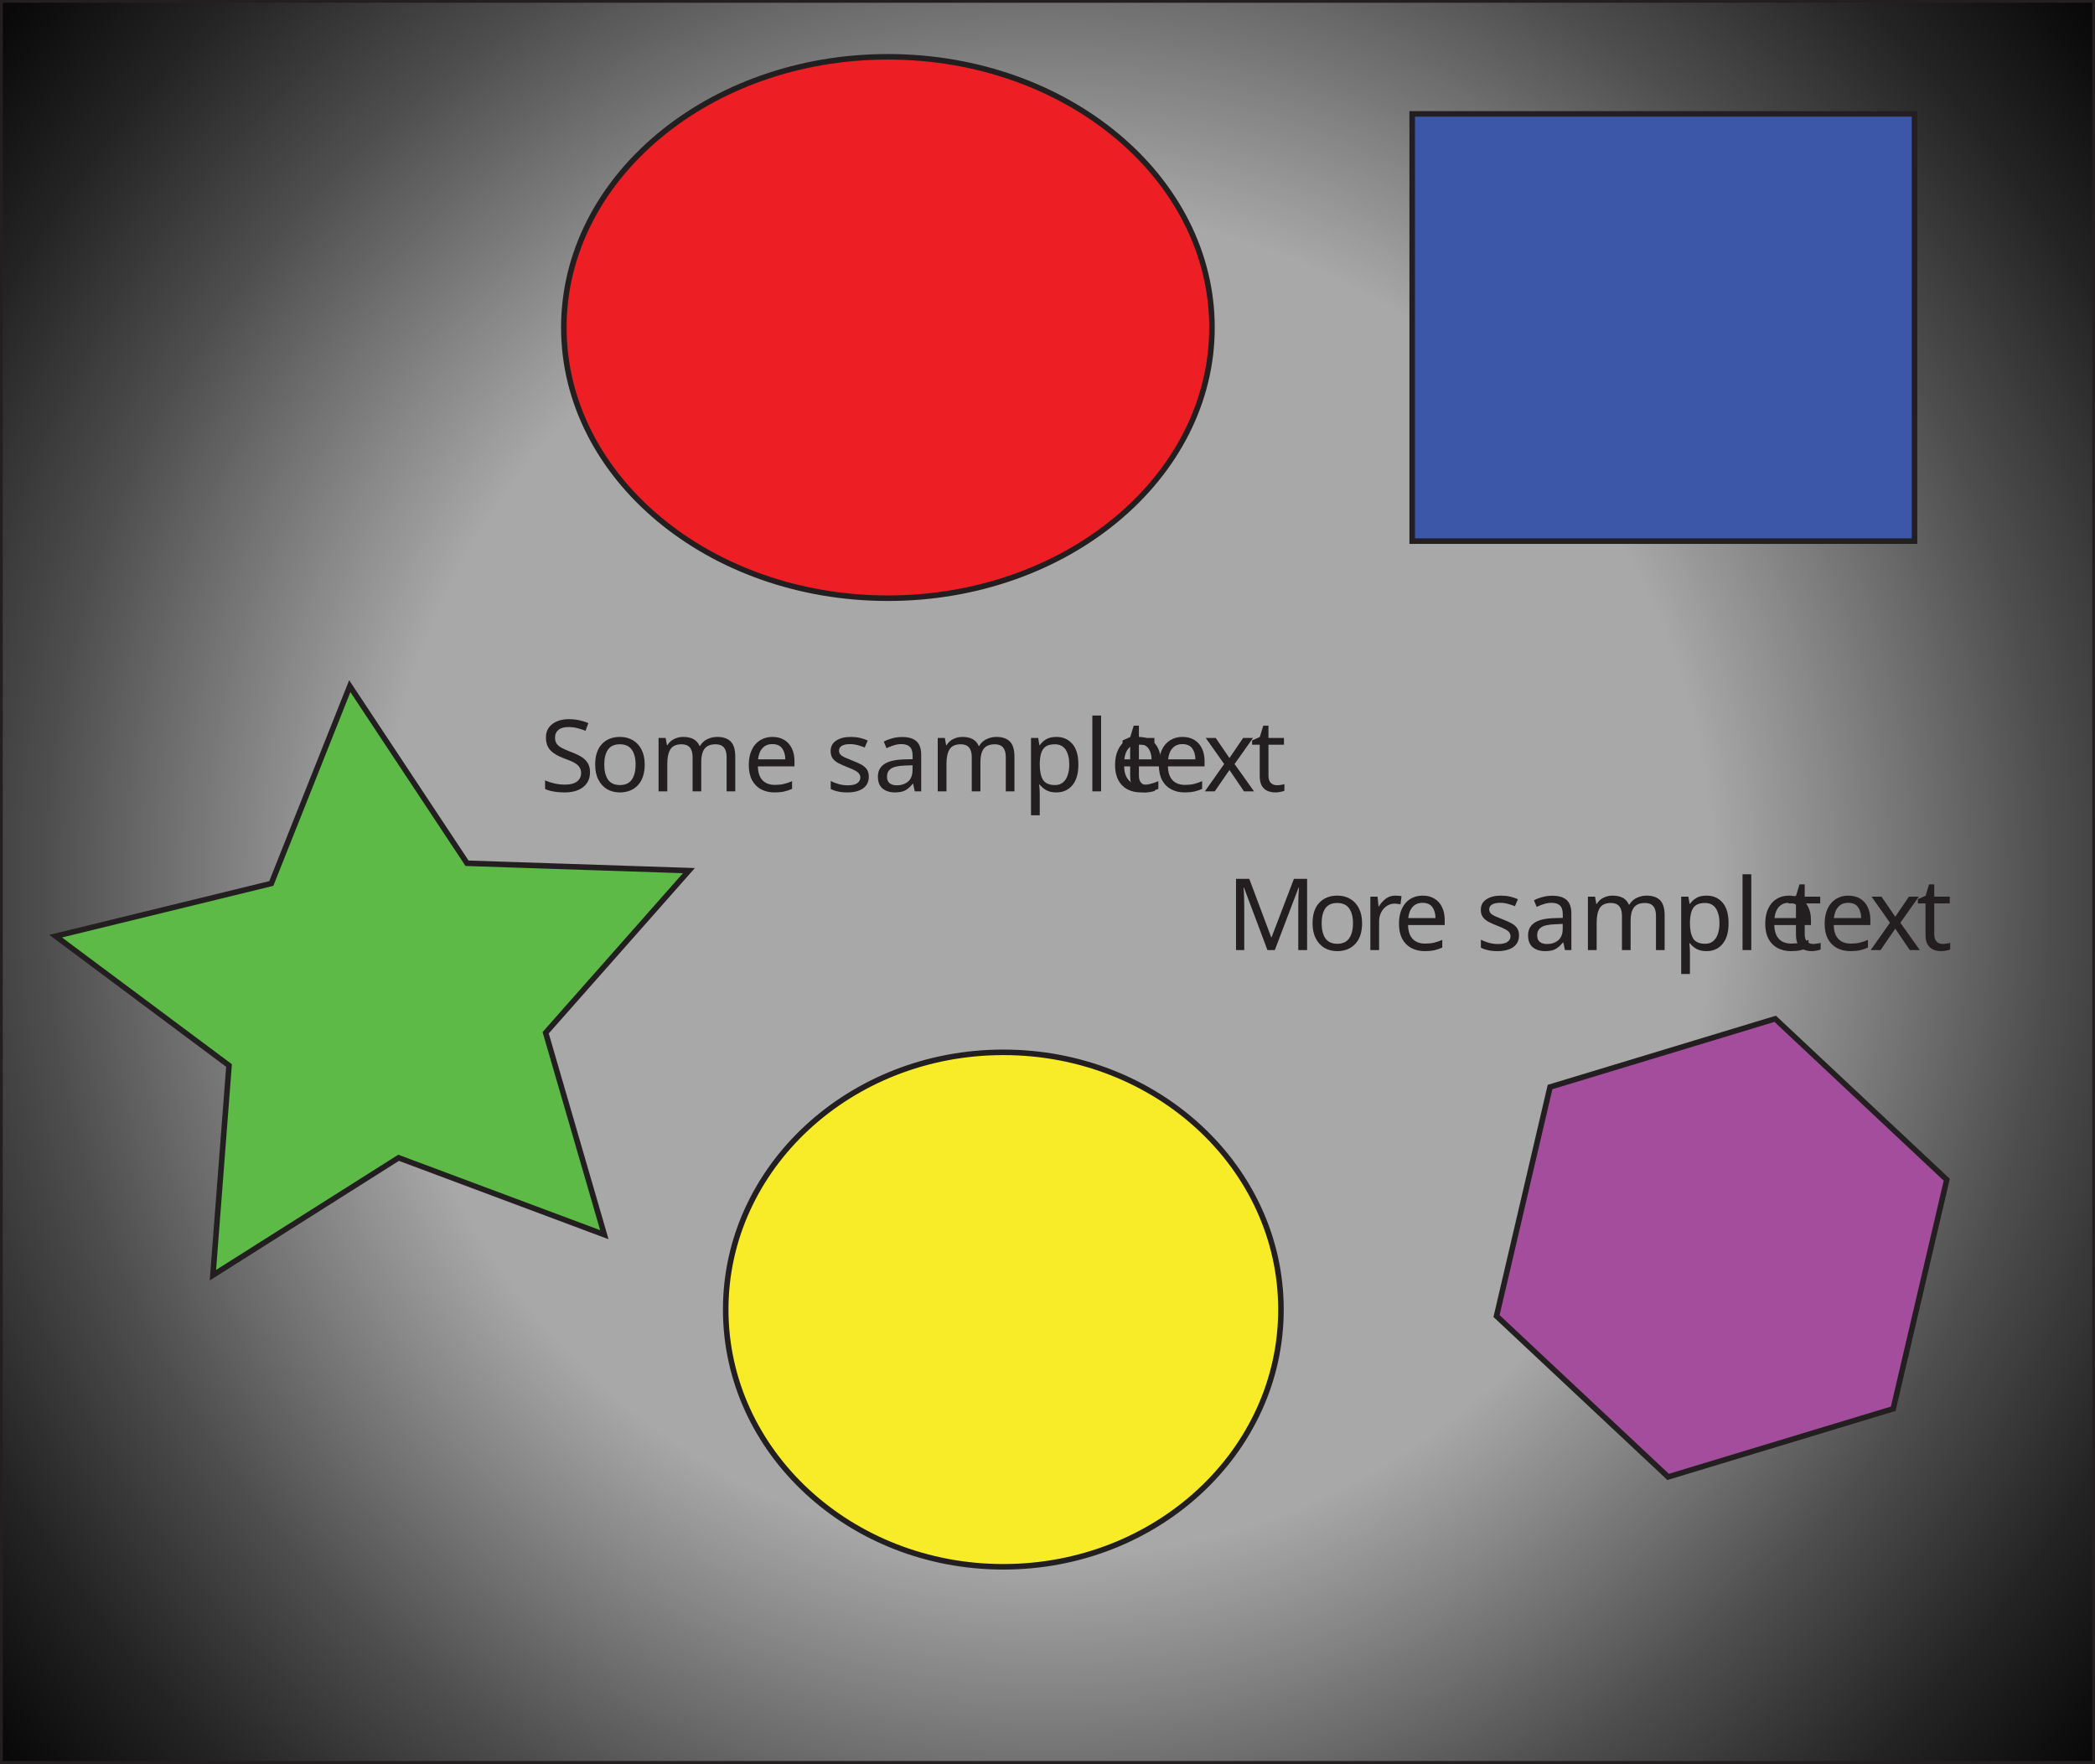
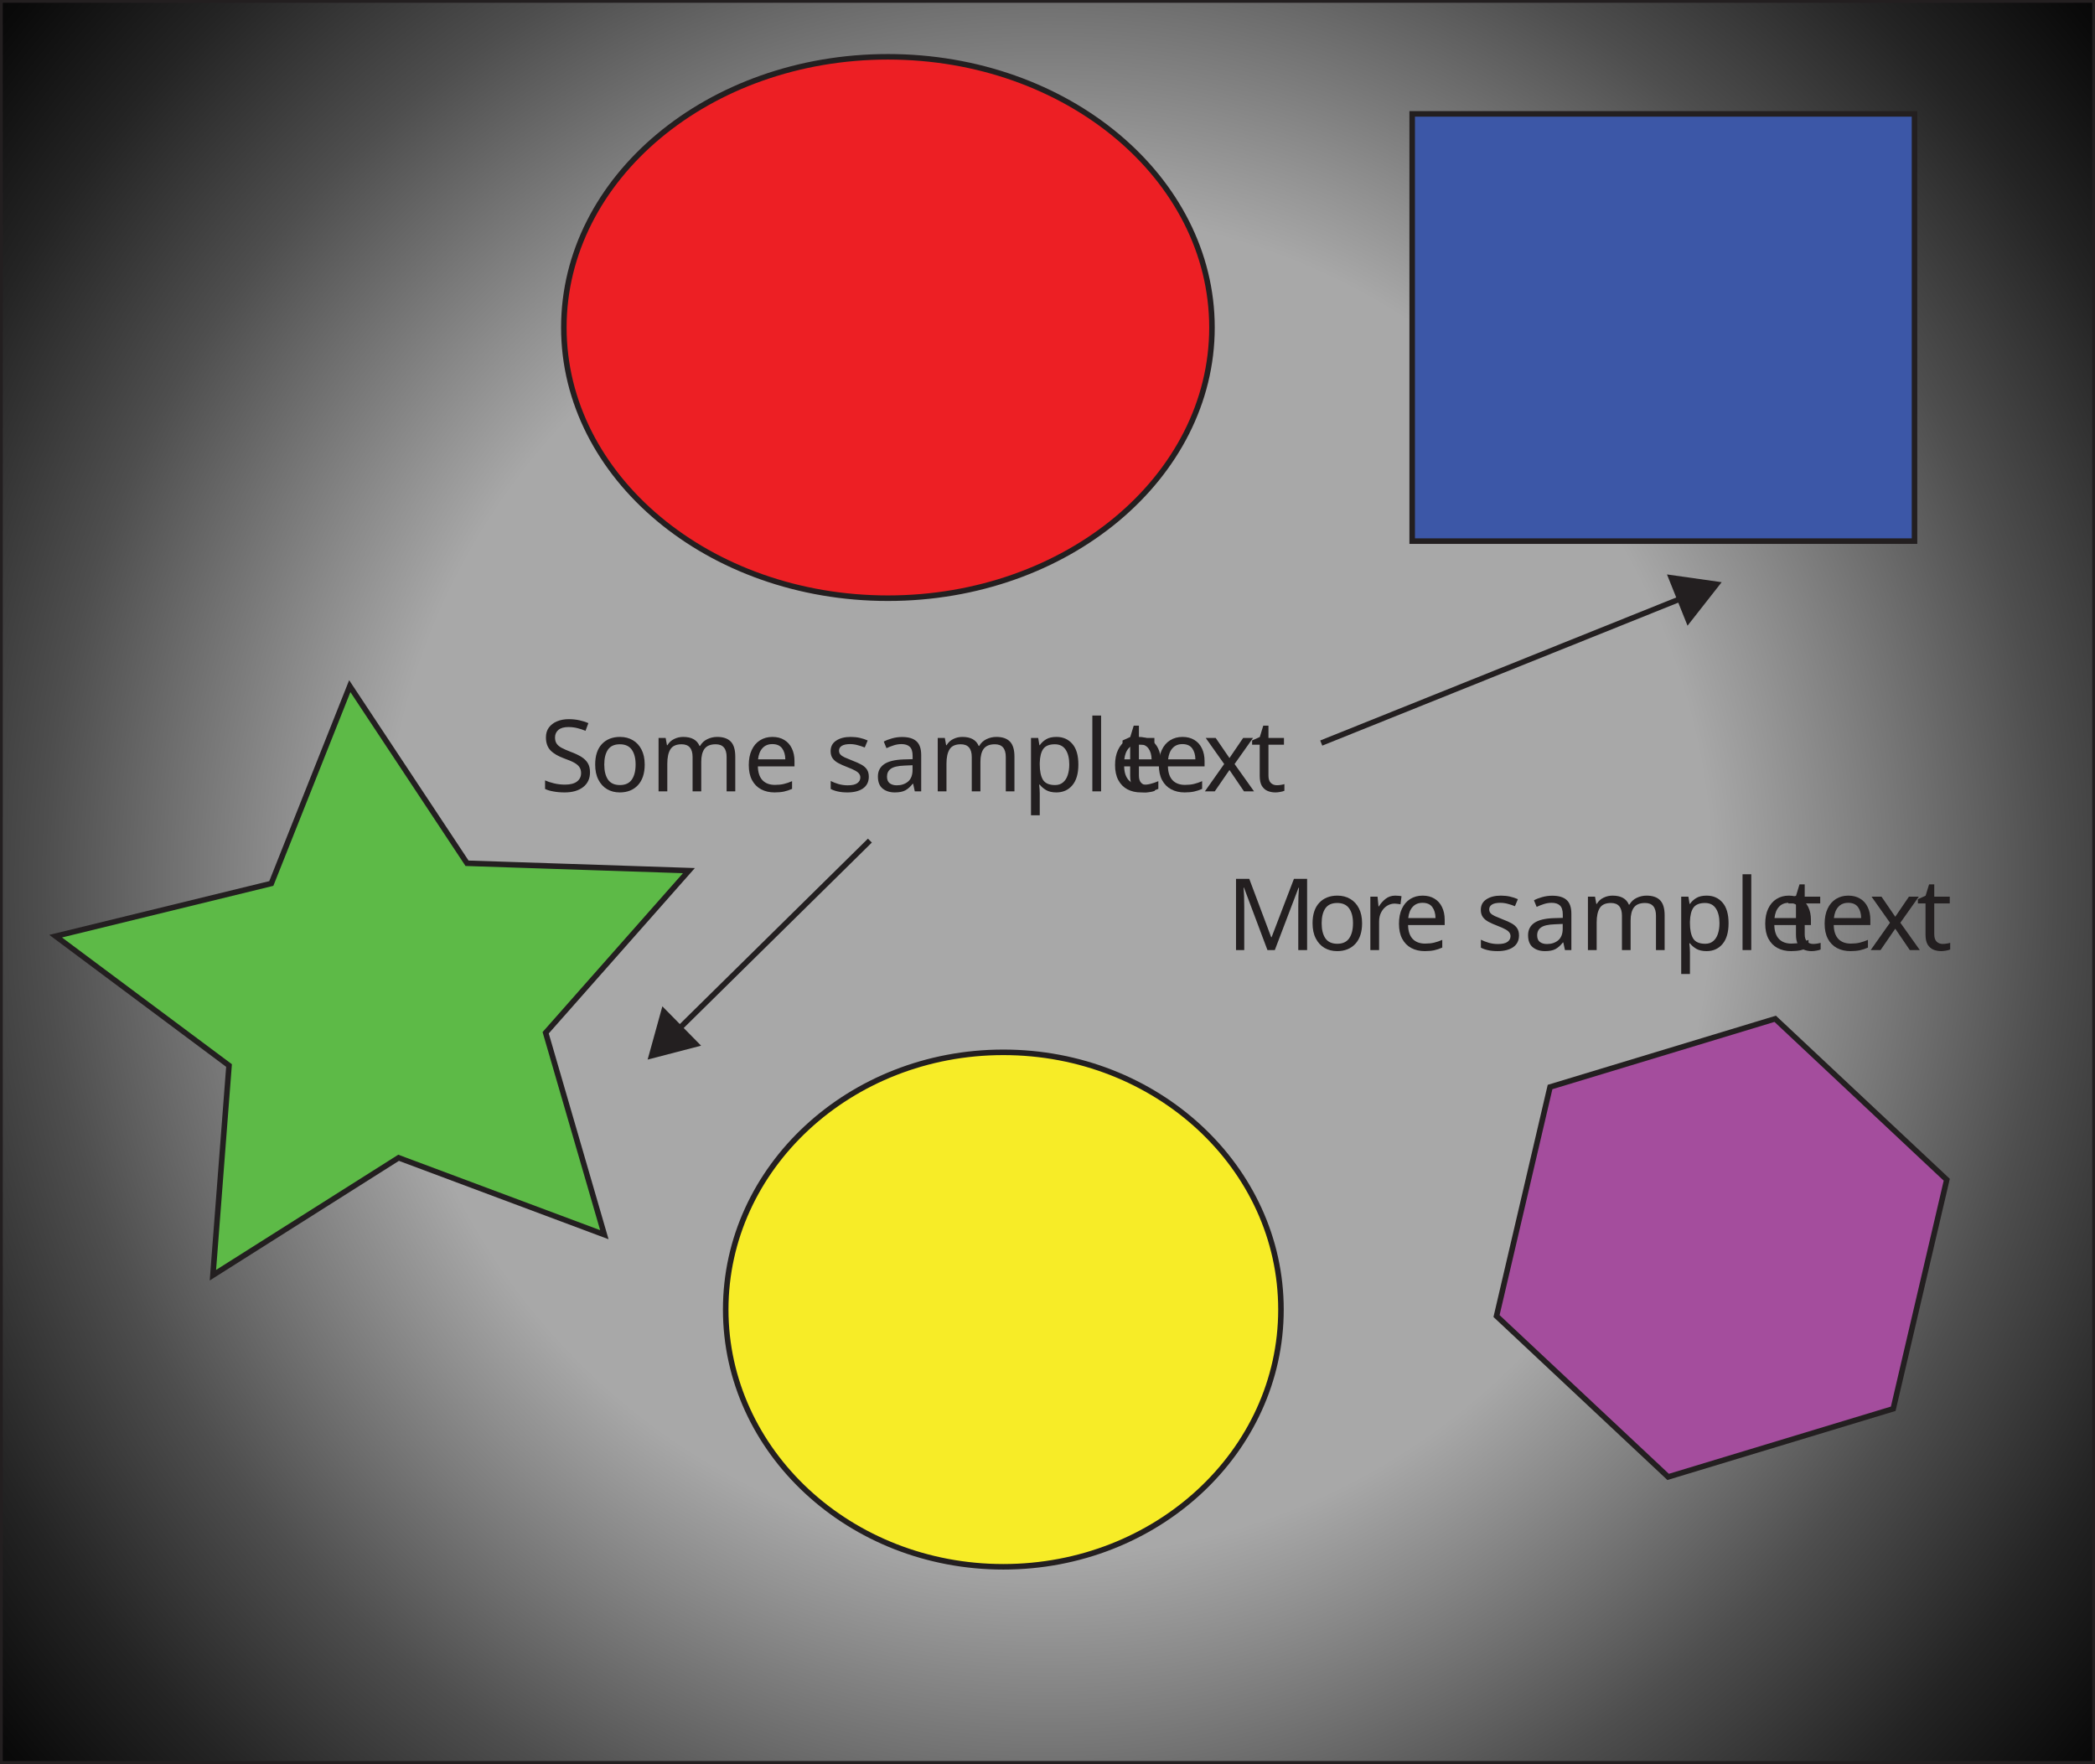
<svg xmlns="http://www.w3.org/2000/svg" width="378.06" height="318.29" viewBox="0 0 378.06 318.29">
  <defs>
    <style>
-       .cls-1, .cls-2, .cls-3, .cls-4, .cls-5, .cls-6 {
+       .cls-1, .cls-2, .cls-3, .cls-4, .cls-5, .cls-6, .cls-7 {
        stroke: #231f20;
        stroke-miterlimit: 10;
      }

      .cls-1 {
        fill: url(#radial-gradient);
      }

      .cls-2 {
        fill: #f7ec27;
      }

      .cls-3 {
        fill: #ed1f24;
      }

      .cls-4 {
        fill: #3c57a7;
      }

      .cls-5 {
        fill: #5dba47;
      }

      .cls-6 {
        fill: #a44d9d;
      }

      .cls-7 {
+         fill: none;
+       }
+ 
+       .cls-8, .cls-9 {
+         fill: #231f20;
+       }
+ 
+       .cls-9 {
        font-size: 18px;
-         fill: #231f20;
        font-family: MyriadPro-Regular, Myriad Pro;
      }

-       .cls-8 {
+       .cls-10 {
        letter-spacing: 0.01em;
      }

-       .cls-9 {
+       .cls-11 {
        letter-spacing: -0.01em;
      }

-       .cls-10 {
+       .cls-12 {
        letter-spacing: 0em;
      }

-       .cls-11 {
+       .cls-13 {
        letter-spacing: 0.01em;
      }

-       .cls-12 {
+       .cls-14 {
        letter-spacing: -0.01em;
      }

-       .cls-13 {
+       .cls-15 {
        letter-spacing: 0em;
      }
    </style>
    <radialGradient id="radial-gradient" cx="189.03" cy="160.23" r="266.27" gradientTransform="translate(0 -2.18) scale(1 1.01)" gradientUnits="userSpaceOnUse">
      <stop offset="0.45" stop-color="#a8a8a8" />
      <stop offset="0.53" stop-color="#898989" />
      <stop offset="0.68" stop-color="#4e4e4e" />
      <stop offset="0.81" stop-color="#242424" />
      <stop offset="0.91" stop-color="#0a0a0a" />
      <stop offset="0.97" />
    </radialGradient>
  </defs>
  <g id="background_elements">
    <rect class="cls-1" width="378.06" height="318.29" />
  </g>
  <g id="icons">
    <g id="chartexample5">
      <ellipse id="shape" class="cls-2" cx="181.06" cy="236.32" rx="50.1" ry="46.42" />
    </g>
    <g id="chartexample4">
      <ellipse id="shape-2" data-name="shape" class="cls-3" cx="160.23" cy="59.1" rx="58.48" ry="48.85" />
    </g>
    <g id="chartexample3">
      <rect id="shape-3" data-name="shape" class="cls-4" x="254.84" y="20.55" width="90.65" height="77.1" />
    </g>
    <g id="chartexample2">
      <polygon id="shape-4" data-name="shape" class="cls-5" points="109.06 222.81 71.93 208.93 38.42 230.12 41.33 192.28 10.04 168.94 48.96 159.43 63.12 123.82 84.28 155.78 124.32 157.11 98.47 186.37 109.06 222.81" />
    </g>
    <g id="chartexample1">
      <polygon id="shape-5" data-name="shape" class="cls-6" points="341.65 254.22 301.03 266.52 270.06 237.49 279.72 196.16 320.35 183.85 351.31 212.89 341.65 254.22" />
    </g>
  </g>
  <g id="text">
-     <text class="cls-7" transform="translate(97.44 142.81)">
-       <tspan class="cls-8">S</tspan>
+     <g>
+       <line class="cls-7" x1="238.43" y1="134.09" x2="304.03" y2="107.74" />
+       <polygon class="cls-8" points="304.53 112.91 310.69 105.06 300.82 103.66 304.53 112.91" />
+     </g>
+     <g>
+       <line class="cls-7" x1="156.98" y1="151.69" x2="121.99" y2="186.18" />
+       <polygon class="cls-8" points="119.53 181.6 116.87 191.21 126.52 188.7 119.53 181.6" />
+     </g>
+     <text class="cls-9" transform="translate(97.44 142.81)">
+       <tspan class="cls-10">S</tspan>
      <tspan x="8.98" y="0">ome sample </tspan>
-       <tspan class="cls-9" x="104.85" y="0">t</tspan>
-       <tspan class="cls-10" x="110.7" y="0">e</tspan>
-       <tspan class="cls-11" x="119.66" y="0">x</tspan>
+       <tspan class="cls-11" x="104.85" y="0">t</tspan>
+       <tspan class="cls-12" x="110.7" y="0">e</tspan>
+       <tspan class="cls-13" x="119.66" y="0">x</tspan>
      <tspan x="128.23" y="0">t</tspan>
    </text>
-     <text class="cls-7" transform="translate(221.3 171.45)">
-       <tspan class="cls-8">M</tspan>
+     <text class="cls-9" transform="translate(221.3 171.45)">
+       <tspan class="cls-10">M</tspan>
      <tspan x="14.58" y="0">o</tspan>
-       <tspan class="cls-12" x="24.46" y="0">r</tspan>
+       <tspan class="cls-14" x="24.46" y="0">r</tspan>
      <tspan x="30.17" y="0">e sample </tspan>
-       <tspan class="cls-9" x="101.14" y="0">t</tspan>
-       <tspan class="cls-10" x="106.99" y="0">e</tspan>
-       <tspan class="cls-11" x="115.95" y="0">x</tspan>
-       <tspan class="cls-13" x="124.52" y="0">t</tspan>
+       <tspan class="cls-11" x="101.14" y="0">t</tspan>
+       <tspan class="cls-12" x="106.99" y="0">e</tspan>
+       <tspan class="cls-13" x="115.95" y="0">x</tspan>
+       <tspan class="cls-15" x="124.52" y="0">t</tspan>
    </text>
  </g>
</svg>
